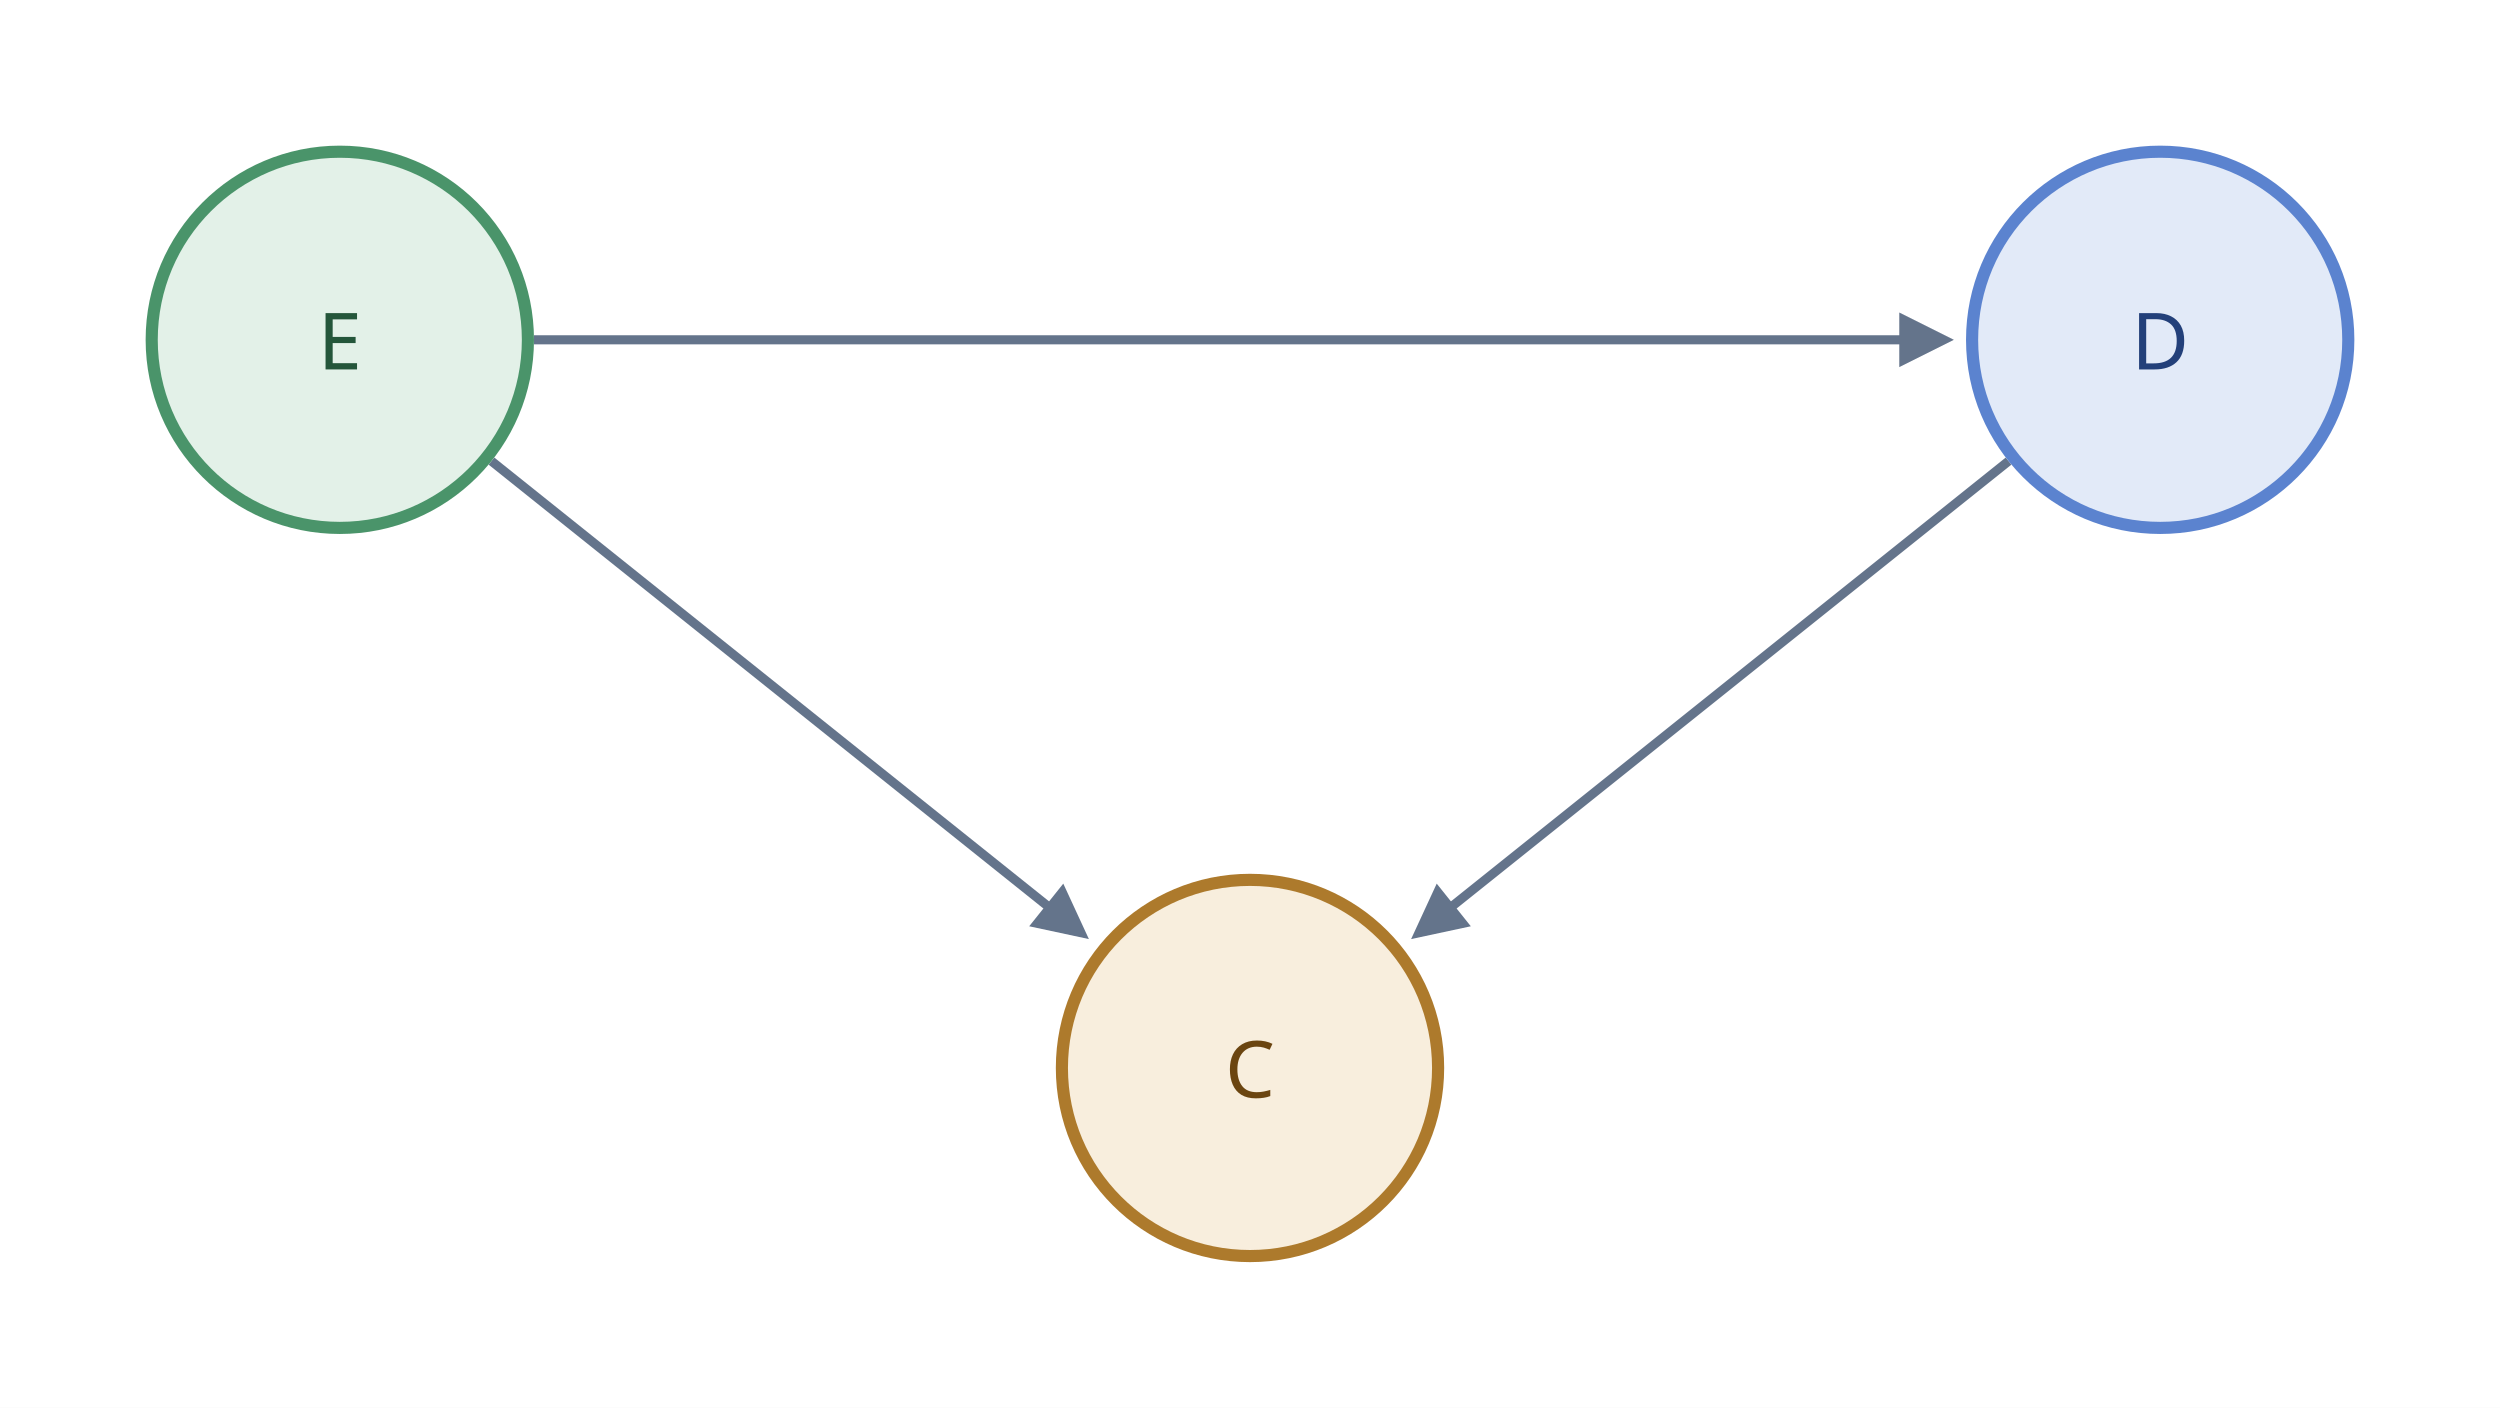
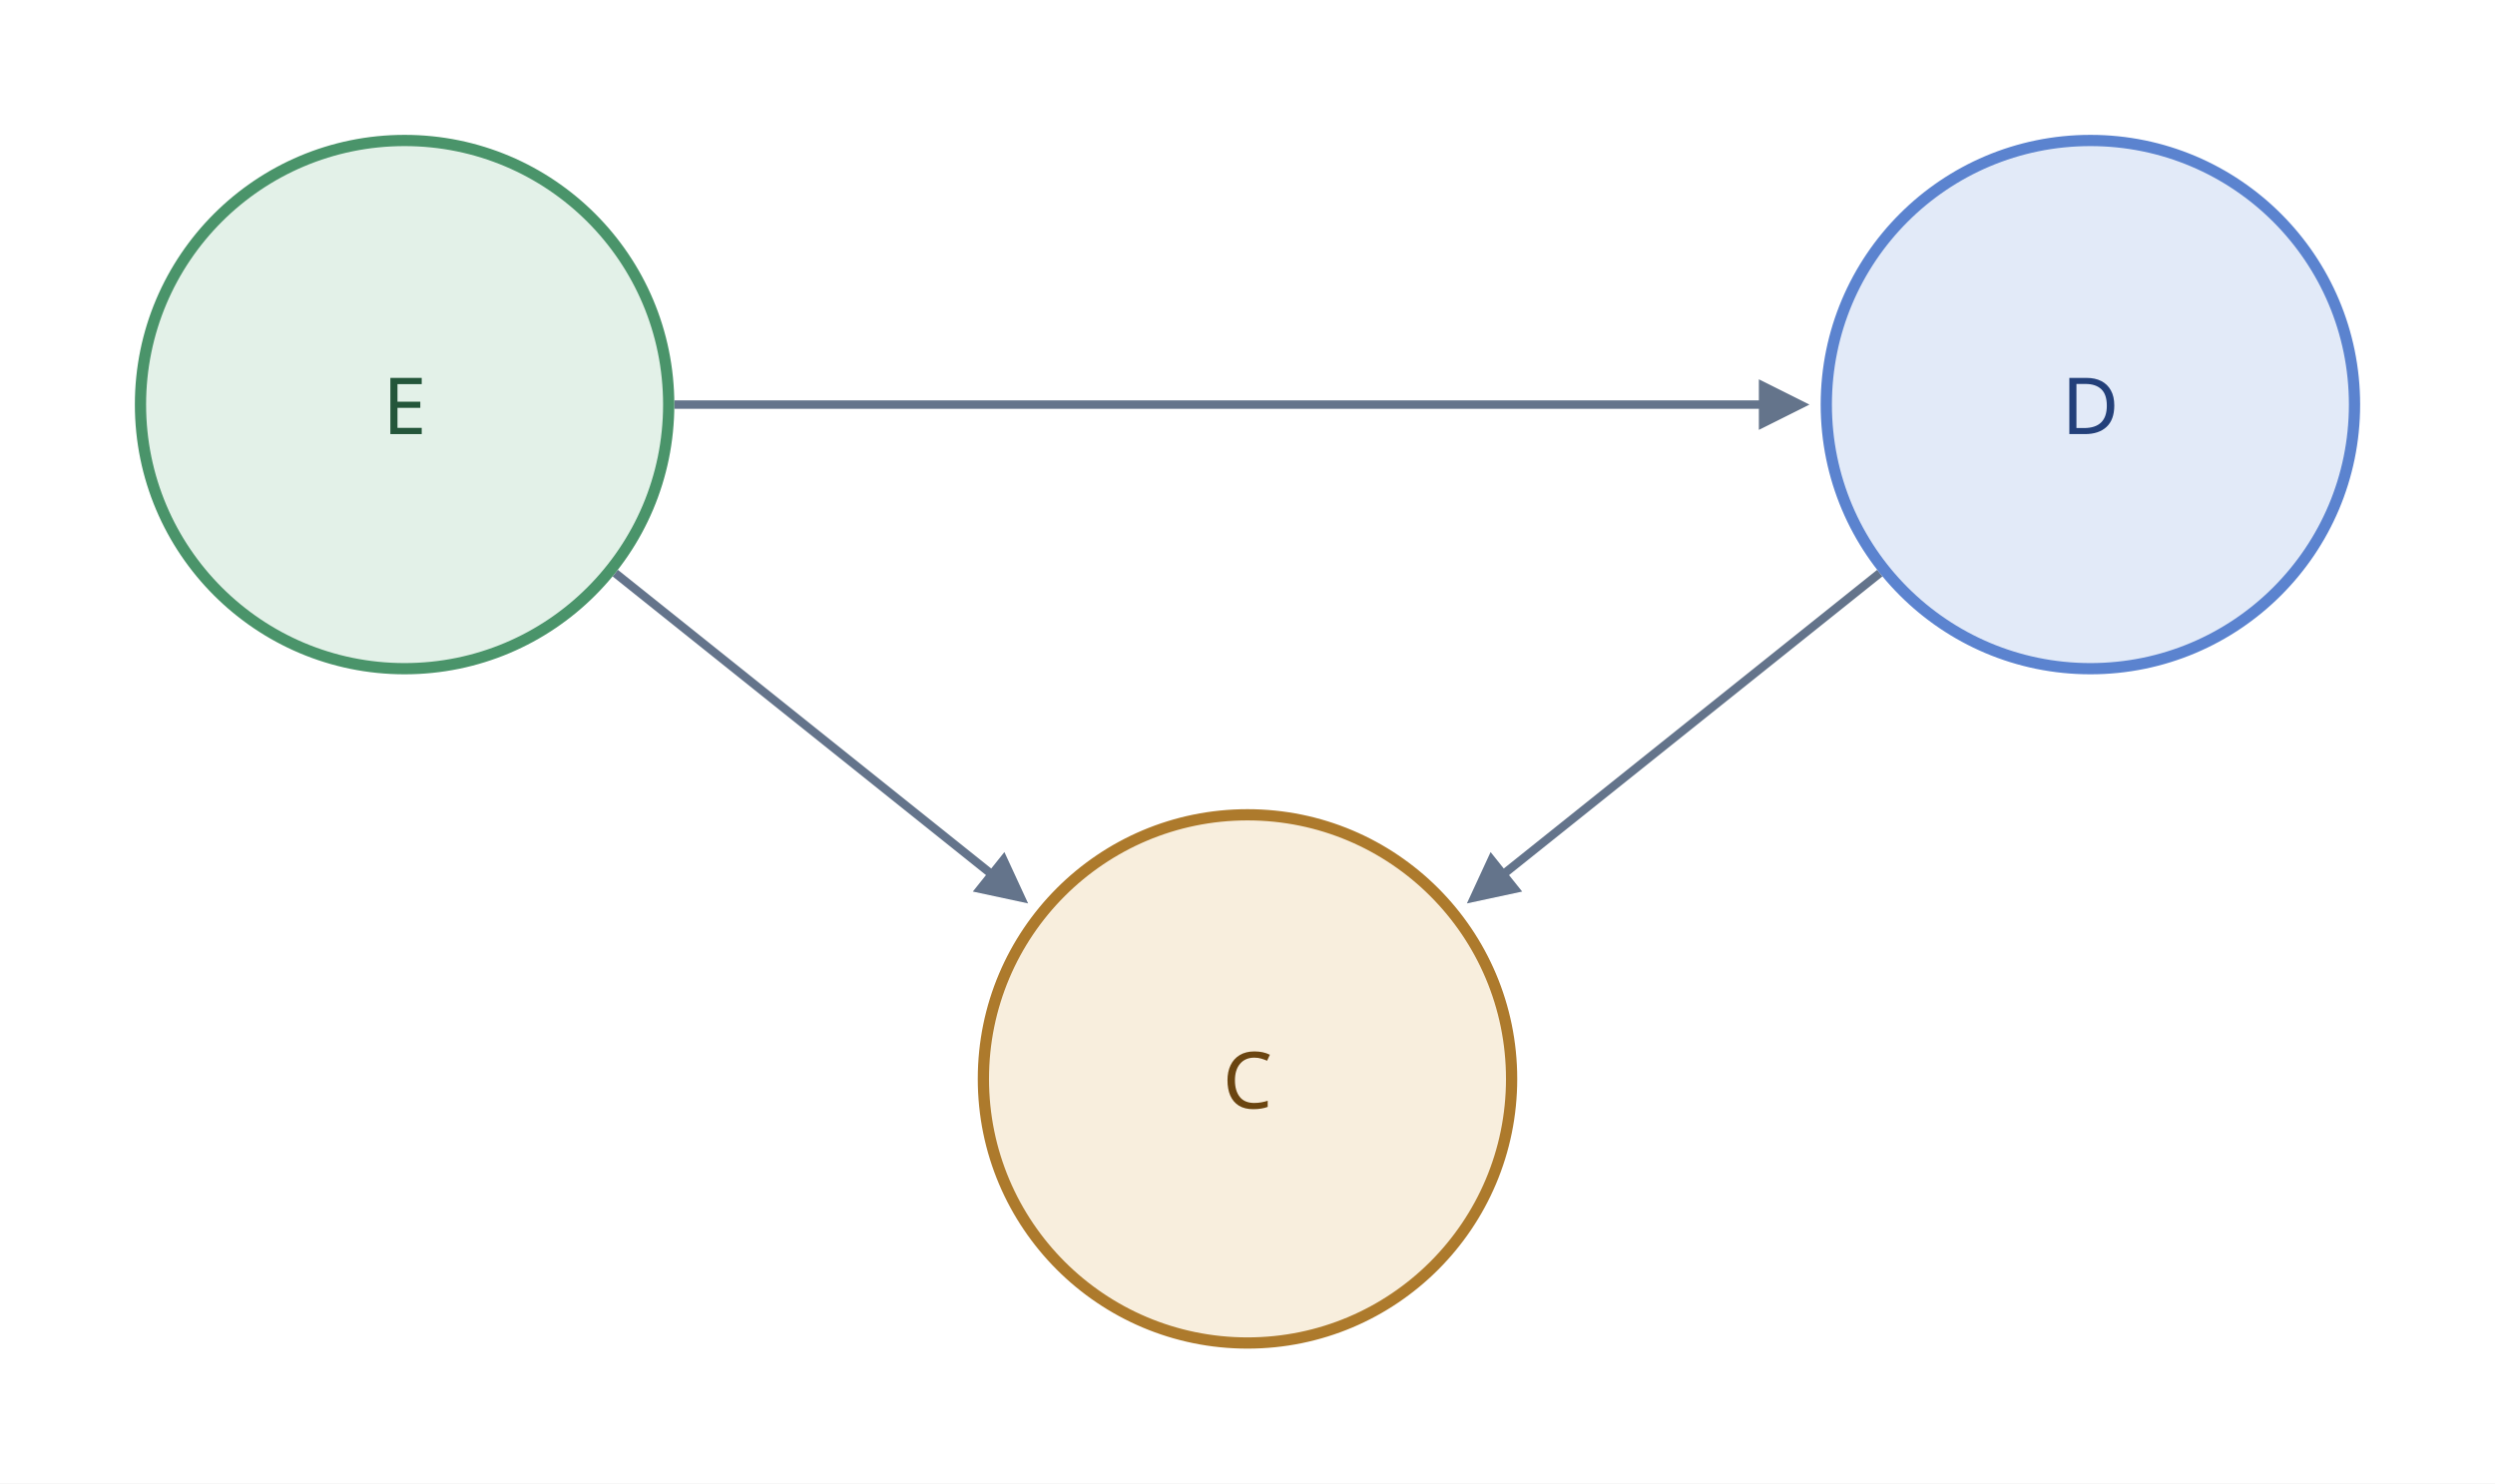
- <svg xmlns="http://www.w3.org/2000/svg" width="412" height="232" viewBox="0 0 412 232">
-   <rect width="412" height="232" fill="#ffffff" />
-   <line x1="88" y1="56" x2="314" y2="56" stroke="#64748b" stroke-width="1.5" />
-   <path d="M322,56 L313,60.5 L313,51.5 Z" fill="#64748b" />
-   <line x1="80.99" y1="75.99" x2="173.2" y2="149.76" stroke="#64748b" stroke-width="1.5" />
-   <path d="M179.45,154.76 L169.61,152.65 L175.23,145.62 Z" fill="#64748b" />
-   <line x1="331.01" y1="75.99" x2="238.8" y2="149.76" stroke="#64748b" stroke-width="1.5" />
-   <path d="M232.55,154.76 L236.77,145.62 L242.39,152.65 Z" fill="#64748b" />
-   <g font-family="'IBM Plex Sans', system-ui, sans-serif" font-size="13" font-weight="500" text-anchor="middle">
-     <circle cx="56" cy="56" r="31" fill="#e3f1e8" stroke="#4a946a" stroke-width="2" />
-     <text x="56" y="60.88" fill="#24563a">E</text>
-     <circle cx="356" cy="56" r="31" fill="#e2eaf8" stroke="#5b83cf" stroke-width="2" />
-     <text x="356" y="60.88" fill="#23407a">D</text>
-     <circle cx="206" cy="176" r="31" fill="#f8eedd" stroke="#ad7a2c" stroke-width="2" />
-     <text x="206" y="180.88" fill="#6b4510">C</text>
+ <svg xmlns="http://www.w3.org/2000/svg" width="444" height="264" viewBox="0 0 444 264">
+   <rect width="444" height="264" fill="#ffffff" />
+   <line x1="120" y1="72" x2="314" y2="72" stroke="#64748b" stroke-width="1.5" />
+   <path d="M322,72 L313,76.5 L313,67.5 Z" fill="#64748b" />
+   <line x1="109.48" y1="101.99" x2="176.71" y2="155.77" stroke="#64748b" stroke-width="1.5" />
+   <path d="M182.96,160.77 L173.12,158.66 L178.74,151.63 Z" fill="#64748b" />
+   <line x1="334.52" y1="101.99" x2="267.29" y2="155.77" stroke="#64748b" stroke-width="1.5" />
+   <path d="M261.04,160.77 L265.26,151.63 L270.88,158.66 Z" fill="#64748b" />
+   <circle cx="72" cy="72" r="47" fill="#e3f1e8" stroke="#4a946a" stroke-width="2" />
+   <g font-family="'IBM Plex Sans', system-ui, sans-serif" font-size="14" font-weight="500" text-anchor="middle">
+     <text x="72" y="77.25" fill="#24563a">E</text>
+   </g>
+   <circle cx="372" cy="72" r="47" fill="#e2eaf8" stroke="#5b83cf" stroke-width="2" />
+   <g font-family="'IBM Plex Sans', system-ui, sans-serif" font-size="14" font-weight="500" text-anchor="middle">
+     <text x="372" y="77.25" fill="#23407a">D</text>
+   </g>
+   <circle cx="222" cy="192" r="47" fill="#f8eedd" stroke="#ad7a2c" stroke-width="2" />
+   <g font-family="'IBM Plex Sans', system-ui, sans-serif" font-size="14" font-weight="500" text-anchor="middle">
+     <text x="222" y="197.25" fill="#6b4510">C</text>
  </g>
</svg>
